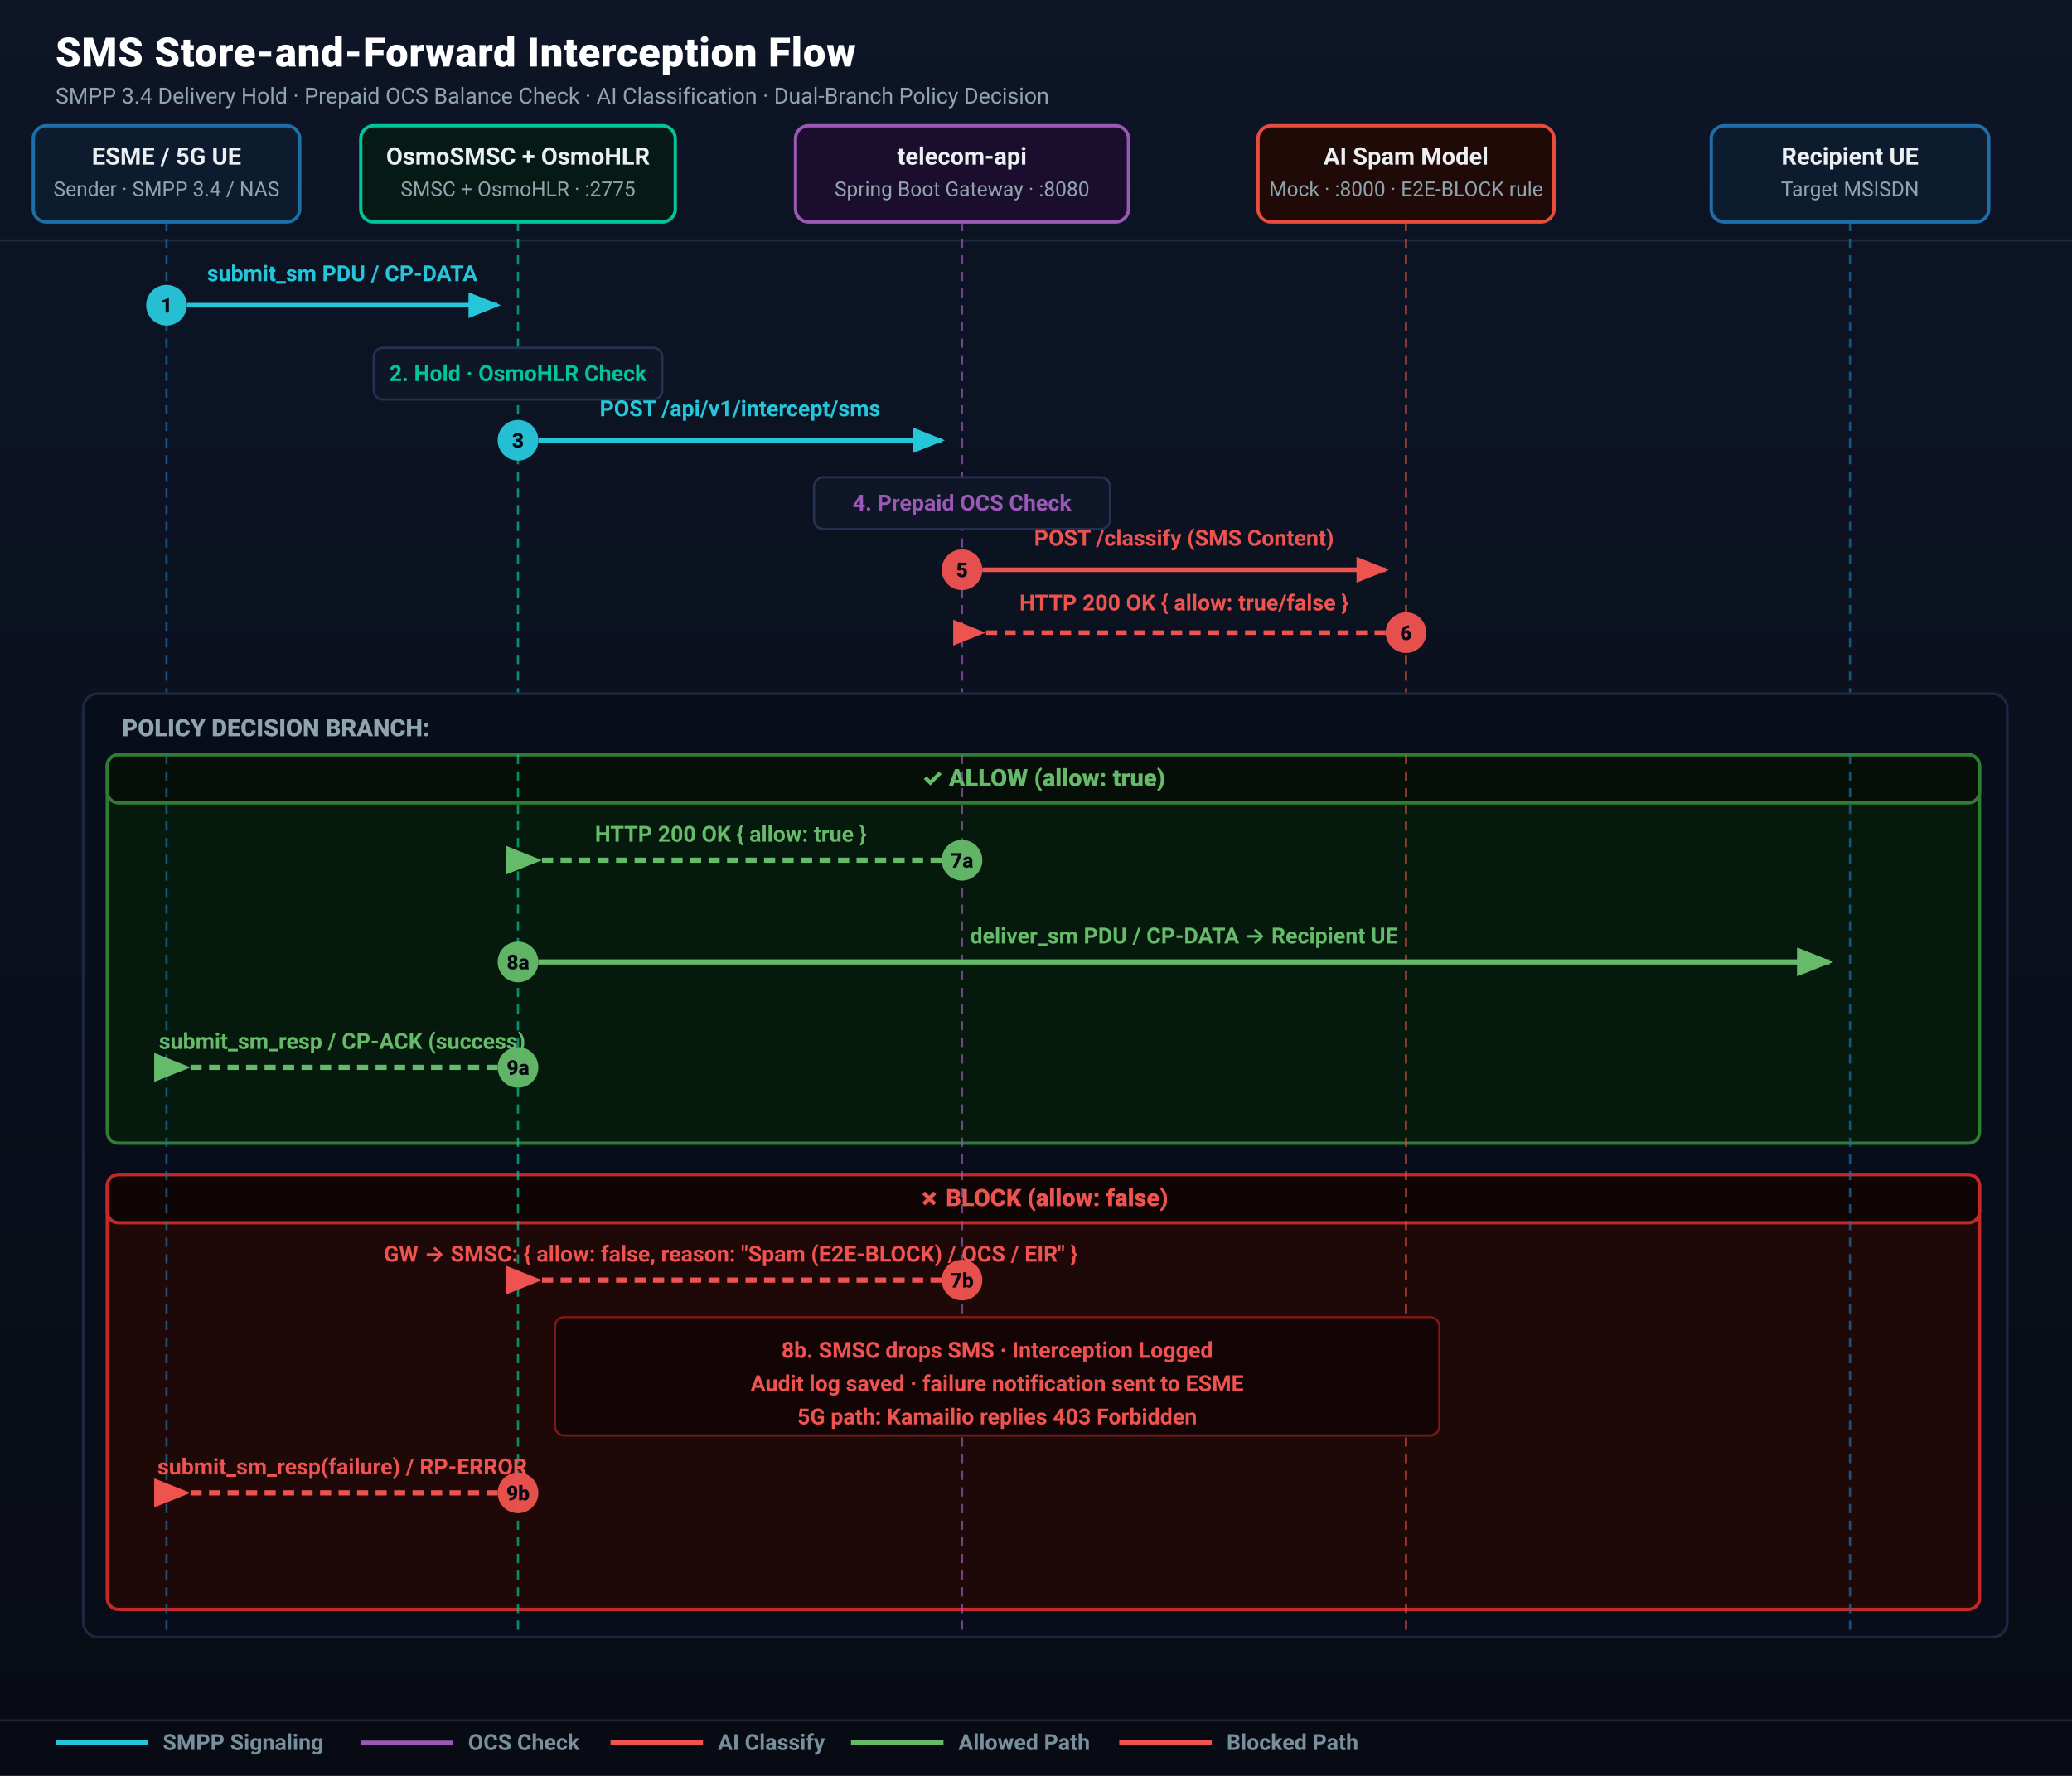
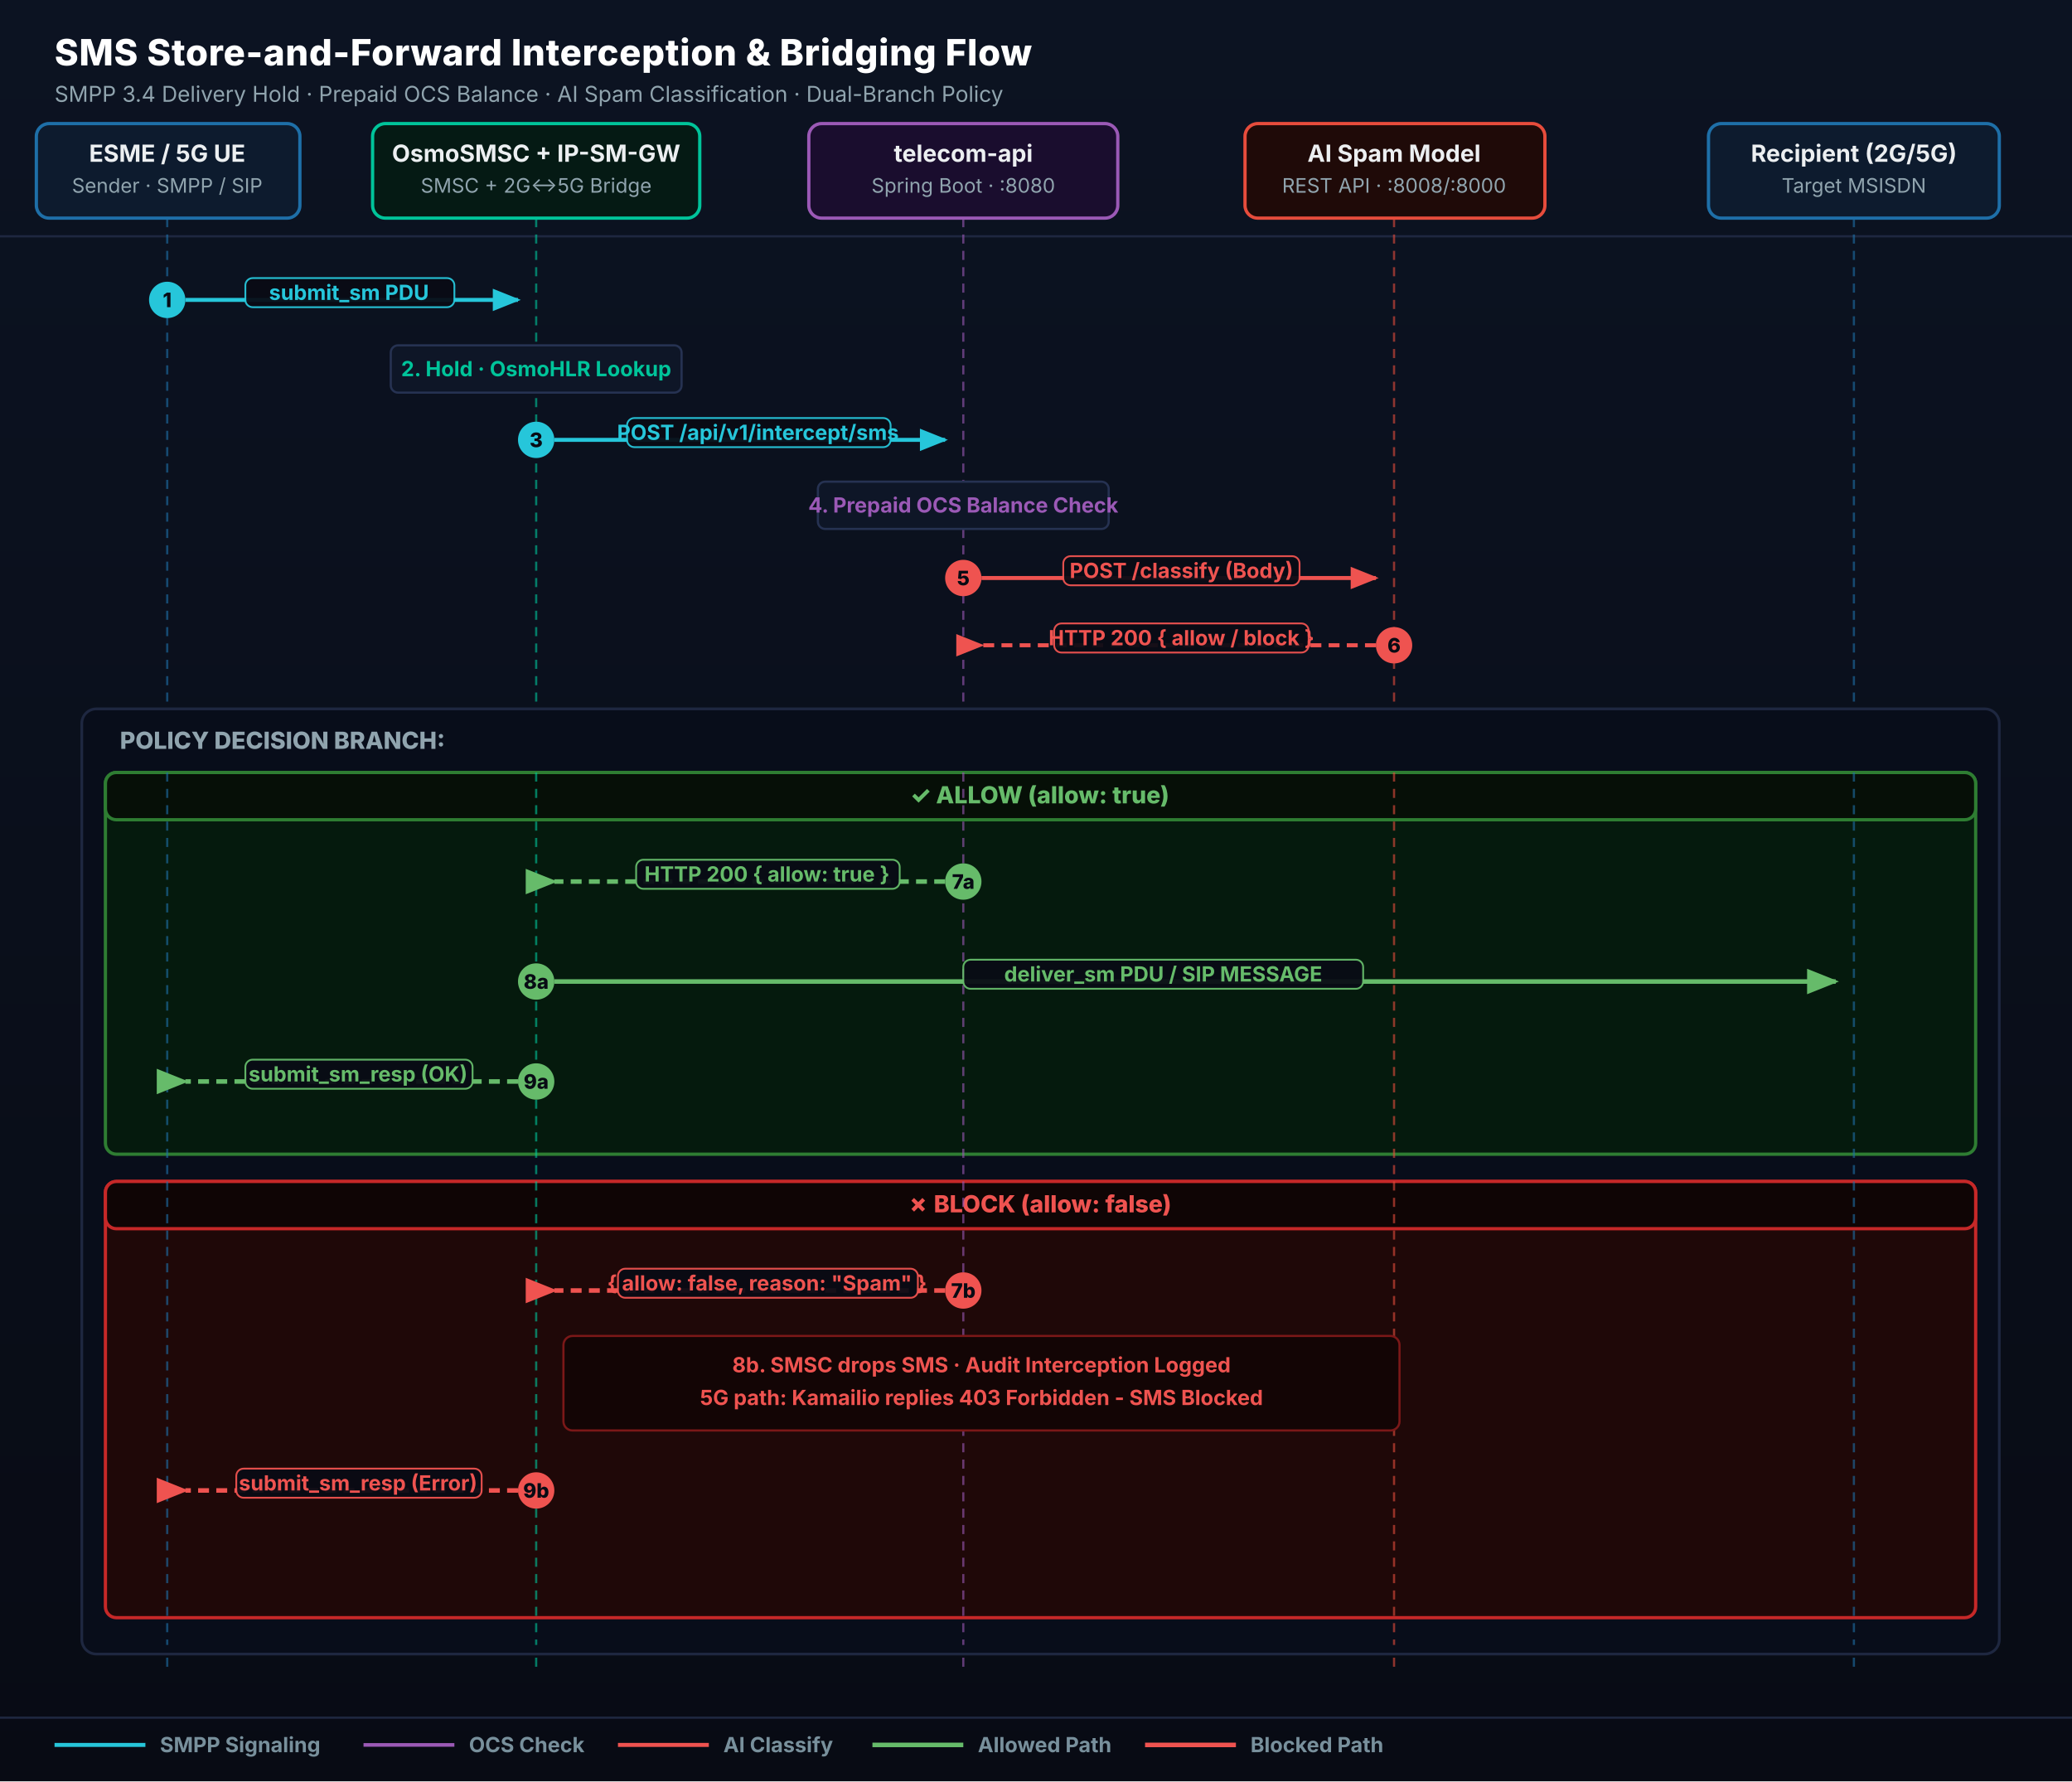
- <svg xmlns="http://www.w3.org/2000/svg" viewBox="0 0 1120 960" width="100%" height="100%">
+ <svg xmlns="http://www.w3.org/2000/svg" viewBox="0 0 1140 980" width="100%" height="100%">
  <defs>
    <style>
      .bg { fill: #080b14; }
      .panel-client { fill: #0d1b2e; stroke: #1e6fa8; stroke-width: 1.8; }
      .panel-core   { fill: #051a14; stroke: #00c49a; stroke-width: 1.8; }
      .panel-gw     { fill: #1a0d2e; stroke: #9b59b6; stroke-width: 1.8; }
      .panel-ai     { fill: #1f0a08; stroke: #e74c3c; stroke-width: 1.8; }

-       .badge-num { font-family: system-ui, -apple-system, BlinkMacSystemFont, 'Segoe UI', Roboto, sans-serif; font-size: 11px; font-weight: 800; fill: #080b14; }
-       .title-main { font-family: system-ui, -apple-system, BlinkMacSystemFont, 'Segoe UI', Roboto, sans-serif; font-size: 22px; font-weight: 800; fill: #ffffff; letter-spacing: 0.3px; }
-       .title-sub  { font-family: system-ui, -apple-system, BlinkMacSystemFont, 'Segoe UI', Roboto, sans-serif; font-size: 12px; fill: #90a4ae; }
-       .node-name  { font-family: system-ui, -apple-system, BlinkMacSystemFont, 'Segoe UI', Roboto, sans-serif; font-size: 13px; font-weight: 700; fill: #eceff1; }
-       .node-sub   { font-family: system-ui, -apple-system, BlinkMacSystemFont, 'Segoe UI', Roboto, sans-serif; font-size: 11px; fill: #90a4ae; }
-       .lbl        { font-family: system-ui, -apple-system, BlinkMacSystemFont, 'Segoe UI', Roboto, sans-serif; font-size: 12px; font-weight: 700; }
-       .branch-lbl { font-family: system-ui, -apple-system, BlinkMacSystemFont, 'Segoe UI', Roboto, sans-serif; font-size: 13px; font-weight: 800; }
+       .badge-num { font-family: system-ui, -apple-system, sans-serif; font-size: 11px; font-weight: 800; fill: #080b14; }
+       .title-main { font-family: system-ui, -apple-system, sans-serif; font-size: 20px; font-weight: 800; fill: #ffffff; letter-spacing: 0.3px; }
+       .title-sub  { font-family: system-ui, -apple-system, sans-serif; font-size: 12px; fill: #90a4ae; }
+       .node-name  { font-family: system-ui, -apple-system, sans-serif; font-size: 13px; font-weight: 700; fill: #eceff1; }
+       .node-sub   { font-family: system-ui, -apple-system, sans-serif; font-size: 11px; fill: #90a4ae; }
+       .lbl        { font-family: system-ui, -apple-system, sans-serif; font-size: 11.5px; font-weight: 700; }
+       .branch-lbl { font-family: system-ui, -apple-system, sans-serif; font-size: 13px; font-weight: 800; }

-       .lifeline-client { stroke: #1e6fa8; stroke-width: 1.2; stroke-dasharray: 5,4; opacity: 0.7; }
-       .lifeline-core   { stroke: #00c49a; stroke-width: 1.2; stroke-dasharray: 5,4; opacity: 0.7; }
-       .lifeline-gw     { stroke: #9b59b6; stroke-width: 1.2; stroke-dasharray: 5,4; opacity: 0.7; }
-       .lifeline-ai     { stroke: #e74c3c; stroke-width: 1.2; stroke-dasharray: 5,4; opacity: 0.7; }
+       .lifeline-client { stroke: #1e6fa8; stroke-width: 1.2; stroke-dasharray: 5,4; opacity: 0.6; }
+       .lifeline-core   { stroke: #00c49a; stroke-width: 1.2; stroke-dasharray: 5,4; opacity: 0.6; }
+       .lifeline-gw     { stroke: #9b59b6; stroke-width: 1.2; stroke-dasharray: 5,4; opacity: 0.6; }
+       .lifeline-ai     { stroke: #e74c3c; stroke-width: 1.2; stroke-dasharray: 5,4; opacity: 0.6; }

-       .arrow-smpp  { stroke: #26c6da; stroke-width: 2.5; fill: none; }
-       .arrow-ocs   { stroke: #9b59b6; stroke-width: 2.2; fill: none; }
-       .arrow-ai    { stroke: #ef5350; stroke-width: 2.5; fill: none; }
-       .arrow-allow { stroke: #66bb6a; stroke-width: 2.8; fill: none; }
-       .arrow-block { stroke: #ef5350; stroke-width: 2.8; fill: none; }
+       .arrow-smpp  { stroke: #26c6da; stroke-width: 2.2; fill: none; }
+       .arrow-ocs   { stroke: #9b59b6; stroke-width: 2; fill: none; }
+       .arrow-ai    { stroke: #ef5350; stroke-width: 2.2; fill: none; }
+       .arrow-allow { stroke: #66bb6a; stroke-width: 2.5; fill: none; }
+       .arrow-block { stroke: #ef5350; stroke-width: 2.5; fill: none; }
      .arrow-resp  { stroke-dasharray: 6,4; }

      .divider { stroke: #1e2740; stroke-width: 1.2; }
      .branch-allow { fill: #051a0d; stroke: #2e7d32; stroke-width: 1.8; }
      .branch-block { fill: #1f0808; stroke: #c62828; stroke-width: 1.8; }
      .branch-label-allow { fill: #060f07; stroke: #2e7d32; stroke-width: 1.8; }
      .branch-label-block { fill: #0f0505; stroke: #c62828; stroke-width: 1.8; }
-       .note-box { fill: #0e1627; stroke: #263252; stroke-width: 1.2; }
+       .note-box { fill: #0e1627; stroke: #263252; stroke-width: 1.2; rx: 4; }
+       .badge-box { fill: #080b14; stroke-width: 1; opacity: 0.94; rx: 4; ry: 4; }
    </style>
    <marker id="h-smpp" viewBox="0 0 10 8" refX="9" refY="4" markerWidth="7" markerHeight="7" orient="auto" overflow="visible">
      <path d="M 0 0 L 10 4 L 0 8 z" fill="#26c6da" />
    </marker>
    <marker id="h-smpp-l" viewBox="0 0 10 8" refX="1" refY="4" markerWidth="7" markerHeight="7" orient="auto-start-reverse" overflow="visible">
      <path d="M 10 0 L 0 4 L 10 8 z" fill="#26c6da" />
    </marker>
    <marker id="h-ocs" viewBox="0 0 10 8" refX="9" refY="4" markerWidth="7" markerHeight="7" orient="auto" overflow="visible">
      <path d="M 0 0 L 10 4 L 0 8 z" fill="#9b59b6" />
    </marker>
    <marker id="h-ai" viewBox="0 0 10 8" refX="9" refY="4" markerWidth="7" markerHeight="7" orient="auto" overflow="visible">
      <path d="M 0 0 L 10 4 L 0 8 z" fill="#ef5350" />
    </marker>
    <marker id="h-ai-l" viewBox="0 0 10 8" refX="1" refY="4" markerWidth="7" markerHeight="7" orient="auto-start-reverse" overflow="visible">
      <path d="M 10 0 L 0 4 L 10 8 z" fill="#ef5350" />
    </marker>
    <marker id="h-allow" viewBox="0 0 10 8" refX="9" refY="4" markerWidth="7" markerHeight="7" orient="auto" overflow="visible">
      <path d="M 0 0 L 10 4 L 0 8 z" fill="#66bb6a" />
    </marker>
    <marker id="h-allow-l" viewBox="0 0 10 8" refX="1" refY="4" markerWidth="7" markerHeight="7" orient="auto-start-reverse" overflow="visible">
      <path d="M 10 0 L 0 4 L 10 8 z" fill="#66bb6a" />
    </marker>
    <marker id="h-block" viewBox="0 0 10 8" refX="9" refY="4" markerWidth="7" markerHeight="7" orient="auto" overflow="visible">
      <path d="M 0 0 L 10 4 L 0 8 z" fill="#ef5350" />
    </marker>
    <marker id="h-block-l" viewBox="0 0 10 8" refX="1" refY="4" markerWidth="7" markerHeight="7" orient="auto-start-reverse" overflow="visible">
      <path d="M 10 0 L 0 4 L 10 8 z" fill="#ef5350" />
    </marker>
    <linearGradient id="grad-bg" x1="0" y1="0" x2="0" y2="1">
-       <stop offset="0%" stop-color="#0d1526" />
+       <stop offset="0%" stop-color="#0c1322" />
      <stop offset="100%" stop-color="#080b14" />
    </linearGradient>
-     <filter id="glow-teal">
-       <feGaussianBlur stdDeviation="2.5" result="blur" />
-       <feMerge>
-         <feMergeNode in="blur" />
-         <feMergeNode in="SourceGraphic" />
-       </feMerge>
-     </filter>
  </defs>
-   <rect width="1120" height="960" fill="url(#grad-bg)" />
-   <line x1="0" y1="130" x2="1120" y2="130" class="divider" />
-   <line x1="0" y1="930" x2="1120" y2="930" class="divider" />
-   <text x="30" y="36" class="title-main">SMS Store-and-Forward Interception Flow</text>
-   <text x="30" y="56" class="title-sub">SMPP 3.4 Delivery Hold · Prepaid OCS Balance Check · AI Classification · Dual-Branch Policy Decision</text>
-   <rect x="18" y="68" width="144" height="52" rx="7" class="panel-client" />
-   <text x="90" y="89" text-anchor="middle" class="node-name">ESME / 5G UE</text>
-   <text x="90" y="106" text-anchor="middle" class="node-sub">Sender · SMPP 3.4 / NAS</text>
-   <line x1="90" y1="120" x2="90" y2="885" class="lifeline-client" />
-   <rect x="195" y="68" width="170" height="52" rx="7" class="panel-core" />
-   <text x="280" y="89" text-anchor="middle" class="node-name">OsmoSMSC + OsmoHLR</text>
-   <text x="280" y="106" text-anchor="middle" class="node-sub">SMSC + OsmoHLR · :2775</text>
-   <line x1="280" y1="120" x2="280" y2="885" class="lifeline-core" />
-   <rect x="430" y="68" width="180" height="52" rx="7" class="panel-gw" />
-   <text x="520" y="89" text-anchor="middle" class="node-name">telecom-api</text>
-   <text x="520" y="106" text-anchor="middle" class="node-sub">Spring Boot Gateway · :8080</text>
-   <line x1="520" y1="120" x2="520" y2="885" class="lifeline-gw" />
-   <rect x="680" y="68" width="160" height="52" rx="7" class="panel-ai" />
-   <text x="760" y="89" text-anchor="middle" class="node-name">AI Spam Model</text>
-   <text x="760" y="106" text-anchor="middle" class="node-sub">Mock · :8000 · E2E-BLOCK rule</text>
-   <line x1="760" y1="120" x2="760" y2="885" class="lifeline-ai" />
-   <rect x="925" y="68" width="150" height="52" rx="7" class="panel-client" />
-   <text x="1000" y="89" text-anchor="middle" class="node-name">Recipient UE</text>
-   <text x="1000" y="106" text-anchor="middle" class="node-sub">Target MSISDN</text>
-   <line x1="1000" y1="120" x2="1000" y2="885" class="lifeline-client" />
-   <circle cx="90" cy="165" r="11" fill="#26c6da" opacity="0.95" />
-   <text x="90" y="169" text-anchor="middle" class="badge-num">1</text>
-   <line x1="101" y1="165" x2="269" y2="165" class="arrow-smpp" marker-end="url(#h-smpp)" />
-   <text x="185" y="152" text-anchor="middle" class="lbl" fill="#26c6da">submit_sm PDU / CP-DATA</text>
-   <rect x="202" y="188" width="156" height="28" rx="5" class="note-box" stroke="#00c49a" />
-   <text x="280" y="206" text-anchor="middle" class="lbl" fill="#00c49a">2. Hold · OsmoHLR Check</text>
-   <circle cx="280" cy="238" r="11" fill="#26c6da" opacity="0.95" />
-   <text x="280" y="242" text-anchor="middle" class="badge-num">3</text>
-   <line x1="291" y1="238" x2="509" y2="238" class="arrow-smpp" marker-end="url(#h-smpp)" />
-   <text x="400" y="225" text-anchor="middle" class="lbl" fill="#26c6da">POST /api/v1/intercept/sms</text>
-   <rect x="440" y="258" width="160" height="28" rx="5" class="note-box" stroke="#9b59b6" />
-   <text x="520" y="276" text-anchor="middle" class="lbl" fill="#9b59b6">4. Prepaid OCS Check</text>
-   <circle cx="520" cy="308" r="11" fill="#ef5350" opacity="0.95" />
-   <text x="520" y="312" text-anchor="middle" class="badge-num">5</text>
-   <line x1="531" y1="308" x2="749" y2="308" class="arrow-ai" marker-end="url(#h-ai)" />
-   <text x="640" y="295" text-anchor="middle" class="lbl" fill="#ef5350">POST /classify (SMS Content)</text>
-   <circle cx="760" cy="342" r="11" fill="#ef5350" opacity="0.95" />
-   <text x="760" y="346" text-anchor="middle" class="badge-num">6</text>
-   <line x1="749" y1="342" x2="531" y2="342" class="arrow-ai arrow-resp" stroke-dasharray="6,4" marker-end="url(#h-ai-l)" />
-   <text x="640" y="330" text-anchor="middle" class="lbl" fill="#ef5350">HTTP 200 OK { allow: true/false }</text>
-   <rect x="45" y="375" width="1040" height="510" rx="8" fill="#080d1a" stroke="#1e2740" stroke-width="1.5" />
-   <text x="66" y="398" class="branch-lbl" fill="#90a4ae">POLICY DECISION BRANCH:</text>
-   <rect x="58" y="408" width="1012" height="210" rx="6" class="branch-allow" />
-   <rect x="58" y="408" width="1012" height="26" rx="6" class="branch-label-allow" />
-   <text x="564" y="425" text-anchor="middle" class="branch-lbl" fill="#66bb6a">✓ ALLOW  (allow: true)</text>
-   <rect x="58" y="635" width="1012" height="235" rx="6" class="branch-block" />
-   <rect x="58" y="635" width="1012" height="26" rx="6" class="branch-label-block" />
-   <text x="564" y="652" text-anchor="middle" class="branch-lbl" fill="#ef5350">✗ BLOCK  (allow: false)</text>
-   <line x1="90" y1="408" x2="90" y2="885" class="lifeline-client" />
-   <line x1="280" y1="408" x2="280" y2="885" class="lifeline-core" />
-   <line x1="520" y1="408" x2="520" y2="885" class="lifeline-gw" />
-   <line x1="760" y1="408" x2="760" y2="885" class="lifeline-ai" />
-   <line x1="1000" y1="408" x2="1000" y2="885" class="lifeline-client" />
-   <text x="395" y="455" text-anchor="middle" class="lbl" fill="#66bb6a">HTTP 200 OK { allow: true }</text>
-   <circle cx="520" cy="465" r="11" fill="#66bb6a" opacity="0.95" />
-   <text x="520" y="469" text-anchor="middle" class="badge-num" fill="#000">7a</text>
-   <line x1="509" y1="465" x2="291" y2="465" class="arrow-allow arrow-resp" stroke-dasharray="6,4" marker-end="url(#h-allow-l)" />
-   <text x="640" y="510" text-anchor="middle" class="lbl" fill="#66bb6a">deliver_sm PDU / CP-DATA → Recipient UE</text>
-   <circle cx="280" cy="520" r="11" fill="#66bb6a" opacity="0.95" />
-   <text x="280" y="524" text-anchor="middle" class="badge-num" fill="#000">8a</text>
-   <line x1="291" y1="520" x2="989" y2="520" class="arrow-allow" marker-end="url(#h-allow)" />
-   <text x="185" y="567" text-anchor="middle" class="lbl" fill="#66bb6a">submit_sm_resp / CP-ACK (success)</text>
-   <circle cx="280" cy="577" r="11" fill="#66bb6a" opacity="0.95" />
-   <text x="280" y="581" text-anchor="middle" class="badge-num" fill="#000">9a</text>
-   <line x1="269" y1="577" x2="101" y2="577" class="arrow-allow arrow-resp" stroke-dasharray="6,4" marker-end="url(#h-allow-l)" />
-   <text x="395" y="682" text-anchor="middle" class="lbl" fill="#ef5350">GW → SMSC: { allow: false, reason: "Spam (E2E-BLOCK) / OCS / EIR" }</text>
-   <circle cx="520" cy="692" r="11" fill="#ef5350" opacity="0.95" />
-   <text x="520" y="696" text-anchor="middle" class="badge-num">7b</text>
-   <line x1="509" y1="692" x2="291" y2="692" class="arrow-block arrow-resp" stroke-dasharray="6,4" marker-end="url(#h-block-l)" />
-   <rect x="300" y="712" width="478" height="64" rx="5" fill="#130505" stroke="#7b1818" stroke-width="1.2" />
-   <text x="539" y="734" text-anchor="middle" class="lbl" fill="#ef5350">8b. SMSC drops SMS · Interception Logged</text>
-   <text x="539" y="752" text-anchor="middle" class="lbl" fill="#ef5350">Audit log saved · failure notification sent to ESME</text>
-   <text x="539" y="770" text-anchor="middle" class="lbl" fill="#ef5350">5G path: Kamailio replies 403 Forbidden</text>
-   <text x="185" y="797" text-anchor="middle" class="lbl" fill="#ef5350">submit_sm_resp(failure) / RP-ERROR</text>
-   <circle cx="280" cy="807" r="11" fill="#ef5350" opacity="0.95" />
-   <text x="280" y="811" text-anchor="middle" class="badge-num">9b</text>
-   <line x1="269" y1="807" x2="101" y2="807" class="arrow-block arrow-resp" stroke-dasharray="6,4" marker-end="url(#h-block-l)" />
-   <line x1="30" y1="942" x2="80" y2="942" stroke="#26c6da" stroke-width="2.5" />
-   <text x="88" y="946" class="lbl" fill="#78909c" font-size="11">SMPP Signaling</text>
-   <line x1="195" y1="942" x2="245" y2="942" stroke="#9b59b6" stroke-width="2.2" />
-   <text x="253" y="946" class="lbl" fill="#78909c" font-size="11">OCS Check</text>
-   <line x1="330" y1="942" x2="380" y2="942" stroke="#ef5350" stroke-width="2.5" />
-   <text x="388" y="946" class="lbl" fill="#78909c" font-size="11">AI Classify</text>
-   <line x1="460" y1="942" x2="510" y2="942" stroke="#66bb6a" stroke-width="2.8" />
-   <text x="518" y="946" class="lbl" fill="#78909c" font-size="11">Allowed Path</text>
-   <line x1="605" y1="942" x2="655" y2="942" stroke="#ef5350" stroke-width="2.8" />
-   <text x="663" y="946" class="lbl" fill="#78909c" font-size="11">Blocked Path</text>
+   <rect width="1140" height="980" fill="url(#grad-bg)" />
+   <line x1="0" y1="130" x2="1140" y2="130" class="divider" />
+   <line x1="0" y1="945" x2="1140" y2="945" class="divider" />
+   <text x="30" y="36" class="title-main">SMS Store-and-Forward Interception &amp; Bridging Flow</text>
+   <text x="30" y="56" class="title-sub">SMPP 3.4 Delivery Hold · Prepaid OCS Balance · AI Spam Classification · Dual-Branch Policy</text>
+   <rect x="20" y="68" width="145" height="52" rx="7" class="panel-client" />
+   <text x="92" y="89" text-anchor="middle" class="node-name">ESME / 5G UE</text>
+   <text x="92" y="106" text-anchor="middle" class="node-sub">Sender · SMPP / SIP</text>
+   <line x1="92" y1="120" x2="92" y2="920" class="lifeline-client" />
+   <rect x="205" y="68" width="180" height="52" rx="7" class="panel-core" />
+   <text x="295" y="89" text-anchor="middle" class="node-name">OsmoSMSC + IP-SM-GW</text>
+   <text x="295" y="106" text-anchor="middle" class="node-sub">SMSC + 2G↔5G Bridge</text>
+   <line x1="295" y1="120" x2="295" y2="920" class="lifeline-core" />
+   <rect x="445" y="68" width="170" height="52" rx="7" class="panel-gw" />
+   <text x="530" y="89" text-anchor="middle" class="node-name">telecom-api</text>
+   <text x="530" y="106" text-anchor="middle" class="node-sub">Spring Boot · :8080</text>
+   <line x1="530" y1="120" x2="530" y2="920" class="lifeline-gw" />
+   <rect x="685" y="68" width="165" height="52" rx="7" class="panel-ai" />
+   <text x="767" y="89" text-anchor="middle" class="node-name">AI Spam Model</text>
+   <text x="767" y="106" text-anchor="middle" class="node-sub">REST API · :8008/:8000</text>
+   <line x1="767" y1="120" x2="767" y2="920" class="lifeline-ai" />
+   <rect x="940" y="68" width="160" height="52" rx="7" class="panel-client" />
+   <text x="1020" y="89" text-anchor="middle" class="node-name">Recipient (2G/5G)</text>
+   <text x="1020" y="106" text-anchor="middle" class="node-sub">Target MSISDN</text>
+   <line x1="1020" y1="120" x2="1020" y2="920" class="lifeline-client" />
+   <circle cx="92" cy="165" r="10" fill="#26c6da" />
+   <text x="92" y="169" text-anchor="middle" class="badge-num">1</text>
+   <line x1="102" y1="165" x2="285" y2="165" class="arrow-smpp" marker-end="url(#h-smpp)" />
+   <rect x="135" y="153" width="115" height="16" class="badge-box" stroke="#26c6da" />
+   <text x="192" y="165" text-anchor="middle" class="lbl" fill="#26c6da">submit_sm PDU</text>
+   <rect x="215" y="190" width="160" height="26" rx="5" class="note-box" stroke="#00c49a" />
+   <text x="295" y="207" text-anchor="middle" class="lbl" fill="#00c49a">2. Hold · OsmoHLR Lookup</text>
+   <circle cx="295" cy="242" r="10" fill="#26c6da" />
+   <text x="295" y="246" text-anchor="middle" class="badge-num">3</text>
+   <line x1="305" y1="242" x2="520" y2="242" class="arrow-smpp" marker-end="url(#h-smpp)" />
+   <rect x="345" y="230" width="145" height="16" class="badge-box" stroke="#26c6da" />
+   <text x="417" y="242" text-anchor="middle" class="lbl" fill="#26c6da">POST /api/v1/intercept/sms</text>
+   <rect x="450" y="265" width="160" height="26" rx="5" class="note-box" stroke="#9b59b6" />
+   <text x="530" y="282" text-anchor="middle" class="lbl" fill="#9b59b6">4. Prepaid OCS Balance Check</text>
+   <circle cx="530" cy="318" r="10" fill="#ef5350" />
+   <text x="530" y="322" text-anchor="middle" class="badge-num">5</text>
+   <line x1="540" y1="318" x2="757" y2="318" class="arrow-ai" marker-end="url(#h-ai)" />
+   <rect x="585" y="306" width="130" height="16" class="badge-box" stroke="#ef5350" />
+   <text x="650" y="318" text-anchor="middle" class="lbl" fill="#ef5350">POST /classify (Body)</text>
+   <circle cx="767" cy="355" r="10" fill="#ef5350" />
+   <text x="767" y="359" text-anchor="middle" class="badge-num">6</text>
+   <line x1="757" y1="355" x2="540" y2="355" class="arrow-ai arrow-resp" marker-end="url(#h-ai-l)" />
+   <rect x="580" y="343" width="140" height="16" class="badge-box" stroke="#ef5350" />
+   <text x="650" y="355" text-anchor="middle" class="lbl" fill="#ef5350">HTTP 200 { allow / block }</text>
+   <rect x="45" y="390" width="1055" height="520" rx="8" fill="#080d1a" stroke="#1e2740" stroke-width="1.5" />
+   <text x="66" y="412" class="branch-lbl" fill="#90a4ae">POLICY DECISION BRANCH:</text>
+   <rect x="58" y="425" width="1029" height="210" rx="6" class="branch-allow" />
+   <rect x="58" y="425" width="1029" height="26" rx="6" class="branch-label-allow" />
+   <text x="572" y="442" text-anchor="middle" class="branch-lbl" fill="#66bb6a">✓ ALLOW  (allow: true)</text>
+   <rect x="58" y="650" width="1029" height="240" rx="6" class="branch-block" />
+   <rect x="58" y="650" width="1029" height="26" rx="6" class="branch-label-block" />
+   <text x="572" y="667" text-anchor="middle" class="branch-lbl" fill="#ef5350">✗ BLOCK  (allow: false)</text>
+   <line x1="92" y1="425" x2="92" y2="905" class="lifeline-client" />
+   <line x1="295" y1="425" x2="295" y2="905" class="lifeline-core" />
+   <line x1="530" y1="425" x2="530" y2="905" class="lifeline-gw" />
+   <line x1="767" y1="425" x2="767" y2="905" class="lifeline-ai" />
+   <line x1="1020" y1="425" x2="1020" y2="905" class="lifeline-client" />
+   <circle cx="530" cy="485" r="10" fill="#66bb6a" />
+   <text x="530" y="489" text-anchor="middle" class="badge-num" fill="#000">7a</text>
+   <line x1="520" y1="485" x2="305" y2="485" class="arrow-allow arrow-resp" marker-end="url(#h-allow-l)" />
+   <rect x="350" y="473" width="145" height="16" class="badge-box" stroke="#66bb6a" />
+   <text x="422" y="485" text-anchor="middle" class="lbl" fill="#66bb6a">HTTP 200 { allow: true }</text>
+   <circle cx="295" cy="540" r="10" fill="#66bb6a" />
+   <text x="295" y="544" text-anchor="middle" class="badge-num" fill="#000">8a</text>
+   <line x1="305" y1="540" x2="1010" y2="540" class="arrow-allow" marker-end="url(#h-allow)" />
+   <rect x="530" y="528" width="220" height="16" class="badge-box" stroke="#66bb6a" />
+   <text x="640" y="540" text-anchor="middle" class="lbl" fill="#66bb6a">deliver_sm PDU / SIP MESSAGE</text>
+   <circle cx="295" cy="595" r="10" fill="#66bb6a" />
+   <text x="295" y="599" text-anchor="middle" class="badge-num" fill="#000">9a</text>
+   <line x1="285" y1="595" x2="102" y2="595" class="arrow-allow arrow-resp" marker-end="url(#h-allow-l)" />
+   <rect x="135" y="583" width="125" height="16" class="badge-box" stroke="#66bb6a" />
+   <text x="197" y="595" text-anchor="middle" class="lbl" fill="#66bb6a">submit_sm_resp (OK)</text>
+   <circle cx="530" cy="710" r="10" fill="#ef5350" />
+   <text x="530" y="714" text-anchor="middle" class="badge-num">7b</text>
+   <line x1="520" y1="710" x2="305" y2="710" class="arrow-block arrow-resp" marker-end="url(#h-block-l)" />
+   <rect x="340" y="698" width="165" height="16" class="badge-box" stroke="#ef5350" />
+   <text x="422" y="710" text-anchor="middle" class="lbl" fill="#ef5350">{ allow: false, reason: "Spam" }</text>
+   <rect x="310" y="735" width="460" height="52" rx="5" fill="#130505" stroke="#7b1818" stroke-width="1.2" />
+   <text x="540" y="755" text-anchor="middle" class="lbl" fill="#ef5350">8b. SMSC drops SMS · Audit Interception Logged</text>
+   <text x="540" y="773" text-anchor="middle" class="lbl" fill="#ef5350">5G path: Kamailio replies 403 Forbidden - SMS Blocked</text>
+   <circle cx="295" cy="820" r="10" fill="#ef5350" />
+   <text x="295" y="824" text-anchor="middle" class="badge-num">9b</text>
+   <line x1="285" y1="820" x2="102" y2="820" class="arrow-block arrow-resp" marker-end="url(#h-block-l)" />
+   <rect x="130" y="808" width="135" height="16" class="badge-box" stroke="#ef5350" />
+   <text x="197" y="820" text-anchor="middle" class="lbl" fill="#ef5350">submit_sm_resp (Error)</text>
+   <line x1="30" y1="960" x2="80" y2="960" stroke="#26c6da" stroke-width="2.2" />
+   <text x="88" y="964" class="lbl" fill="#78909c" font-size="11">SMPP Signaling</text>
+   <line x1="200" y1="960" x2="250" y2="960" stroke="#9b59b6" stroke-width="2" />
+   <text x="258" y="964" class="lbl" fill="#78909c" font-size="11">OCS Check</text>
+   <line x1="340" y1="960" x2="390" y2="960" stroke="#ef5350" stroke-width="2.2" />
+   <text x="398" y="964" class="lbl" fill="#78909c" font-size="11">AI Classify</text>
+   <line x1="480" y1="960" x2="530" y2="960" stroke="#66bb6a" stroke-width="2.5" />
+   <text x="538" y="964" class="lbl" fill="#78909c" font-size="11">Allowed Path</text>
+   <line x1="630" y1="960" x2="680" y2="960" stroke="#ef5350" stroke-width="2.5" />
+   <text x="688" y="964" class="lbl" fill="#78909c" font-size="11">Blocked Path</text>
</svg>
